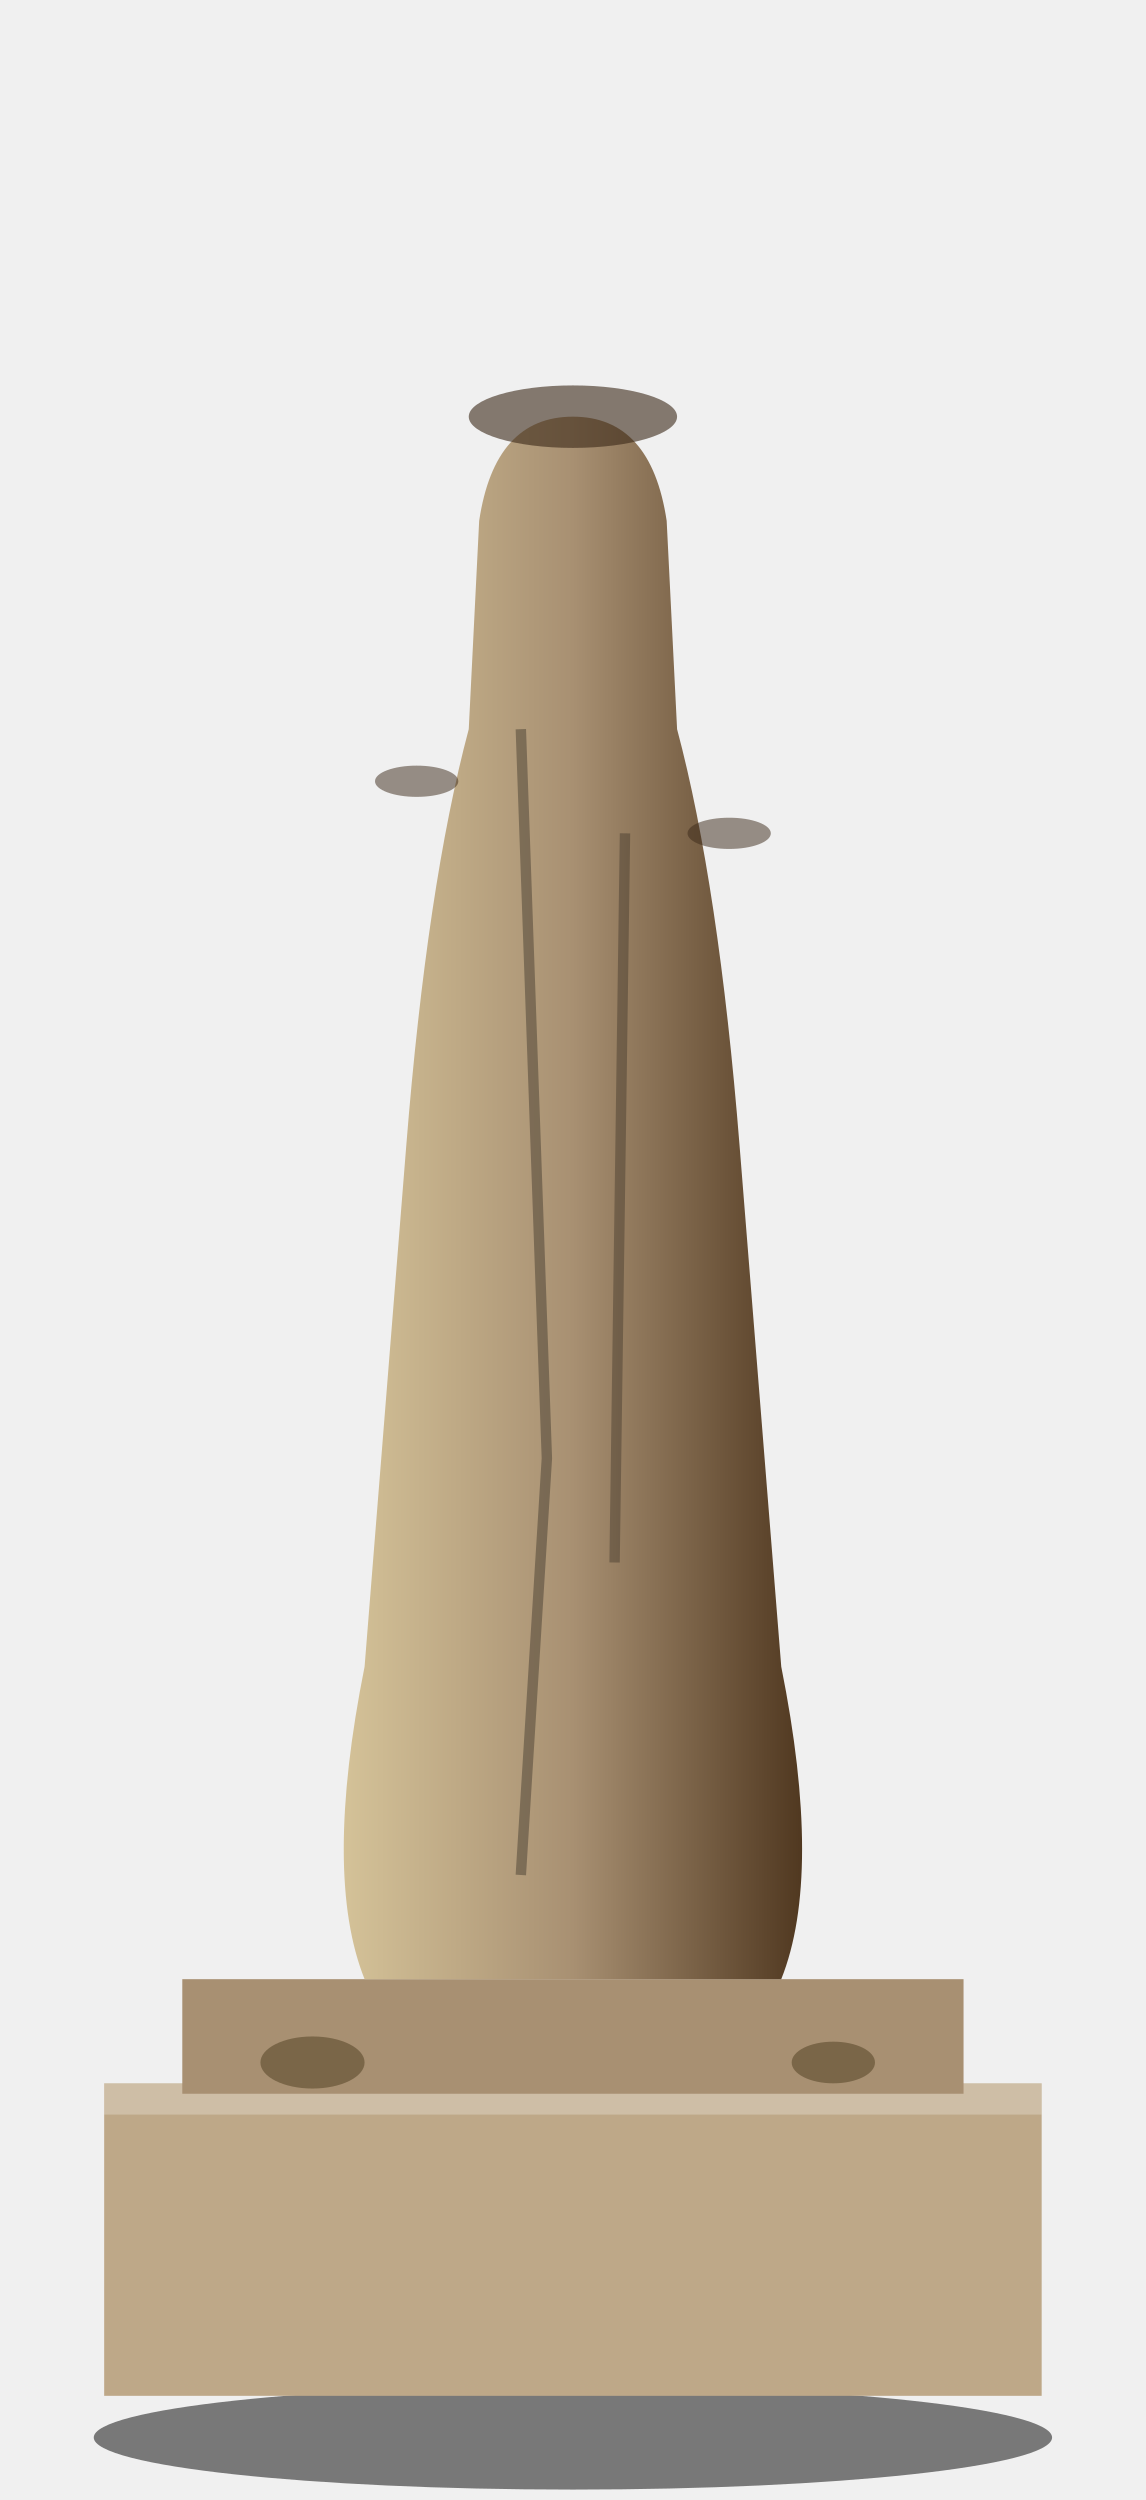
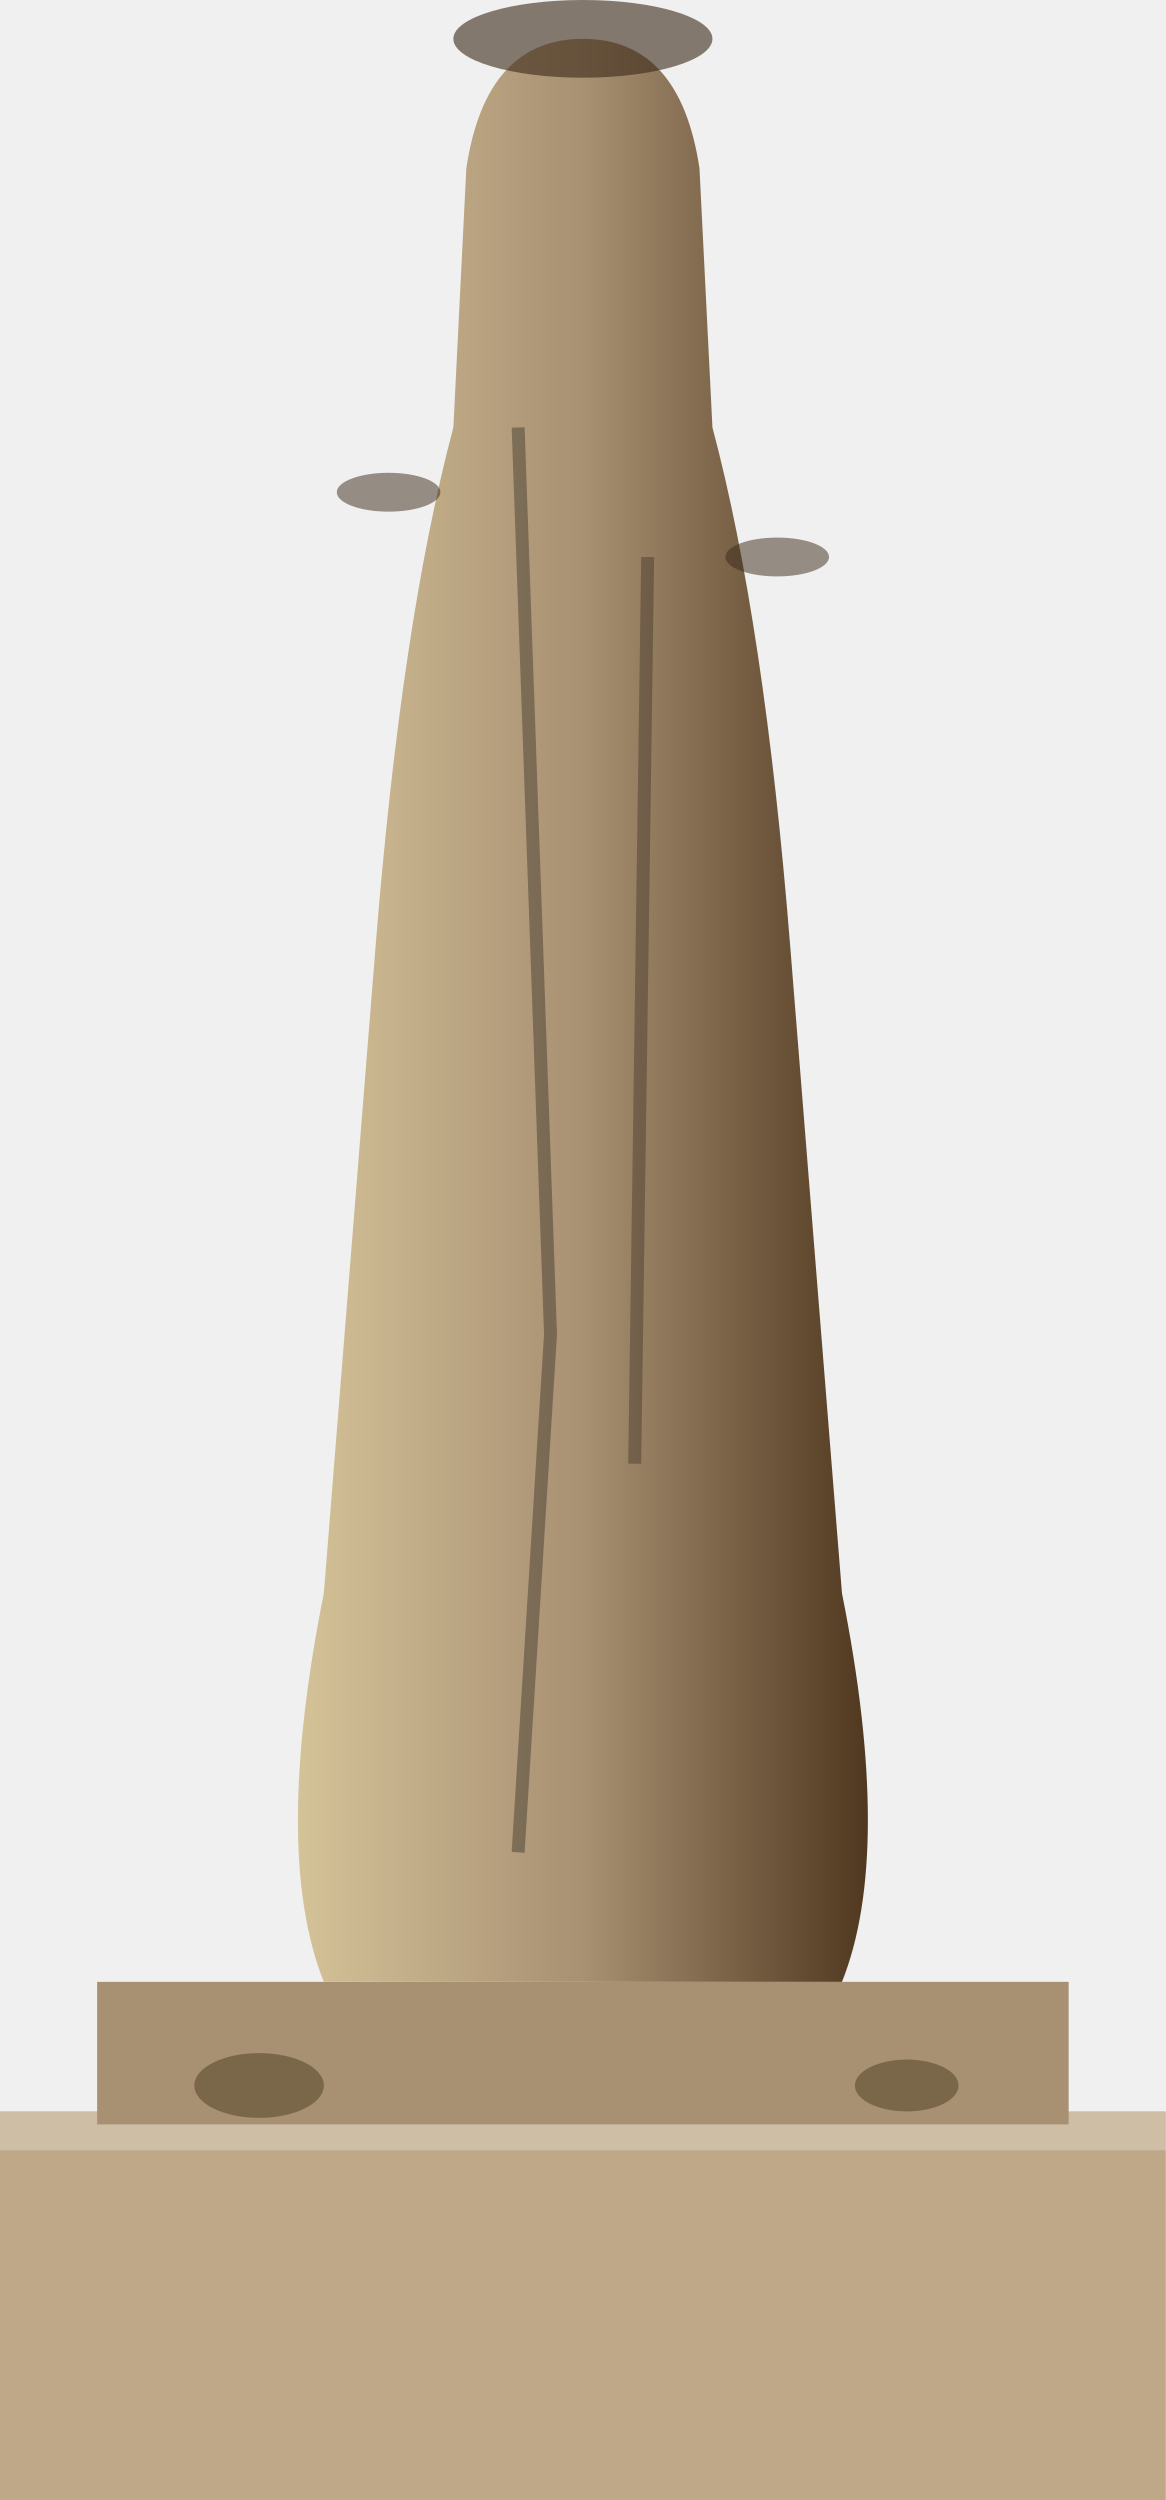
- <svg xmlns="http://www.w3.org/2000/svg" viewBox="0 0 220 480" width="220" height="480">
+ <svg xmlns="http://www.w3.org/2000/svg" viewBox="20 74 180 386" width="180" height="386">
  <defs>
    <linearGradient id="swd_stone" x1="0" y1="0" x2="1" y2="0">
      <stop offset="0" stop-color="#d4c298" />
      <stop offset="0.5" stop-color="#a89072" />
      <stop offset="1" stop-color="#503820" />
    </linearGradient>
  </defs>
-   <ellipse cx="110" cy="468" rx="92" ry="10" fill="#000" opacity="0.5" />
  <rect x="20" y="400" width="180" height="60" fill="#bea888" />
  <rect x="20" y="400" width="180" height="6" fill="#fff" opacity="0.25" />
  <rect x="35" y="380" width="150" height="22" fill="#a89072" />
  <path d="M 110 80 Q 95 80 92 100 L 90 140 Q 82 170 78 220 L 70 320 Q 62 360 70 380 L 110 380 L 150 380 Q 158 360 150 320 L 142 220 Q 138 170 130 140 L 128 100 Q 125 80 110 80 Z" fill="url(#swd_stone)" />
  <ellipse cx="110" cy="80" rx="20" ry="6" fill="#3a2818" opacity="0.6" />
  <ellipse cx="80" cy="150" rx="8" ry="3" fill="#3a2818" opacity="0.5" />
  <ellipse cx="140" cy="160" rx="8" ry="3" fill="#3a2818" opacity="0.5" />
  <path d="M 100 140 L 105 280 L 100 360" stroke="#000" opacity="0.3" stroke-width="2" fill="none" />
  <path d="M 120 160 L 118 300" stroke="#000" opacity="0.25" stroke-width="2" fill="none" />
  <ellipse cx="60" cy="396" rx="10" ry="5" fill="#7a6648" />
  <ellipse cx="160" cy="396" rx="8" ry="4" fill="#7a6648" />
</svg>
